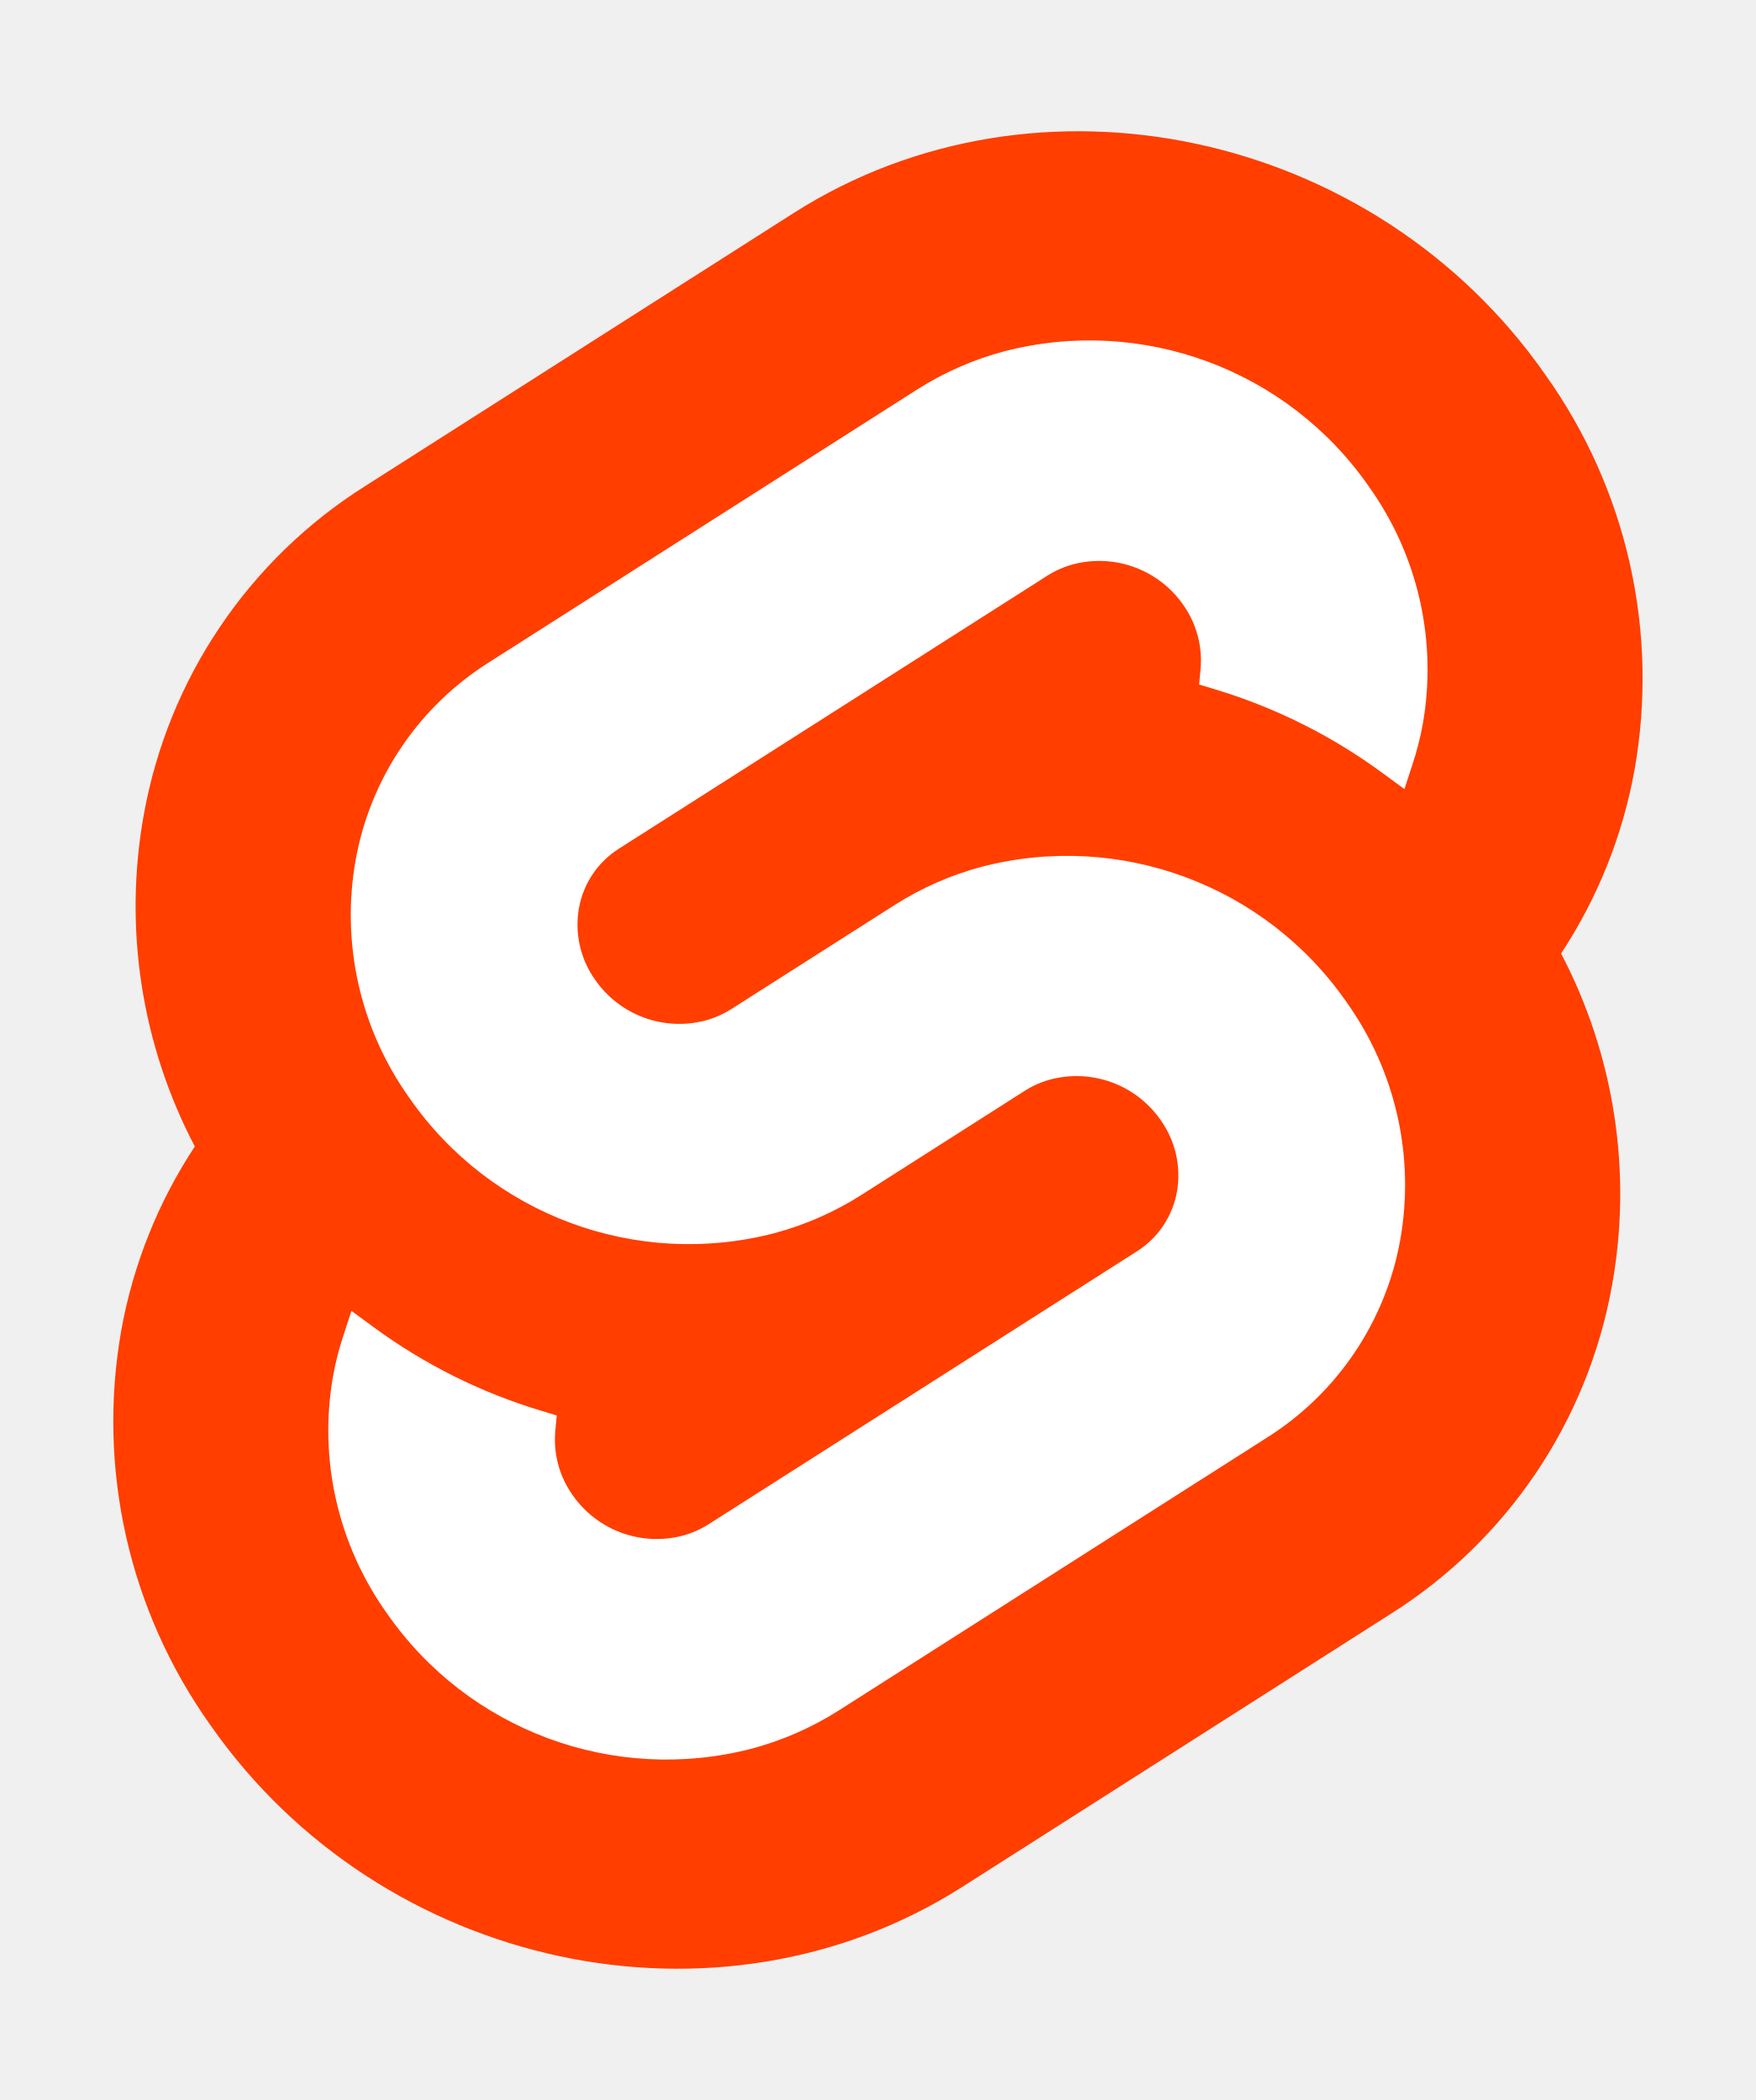
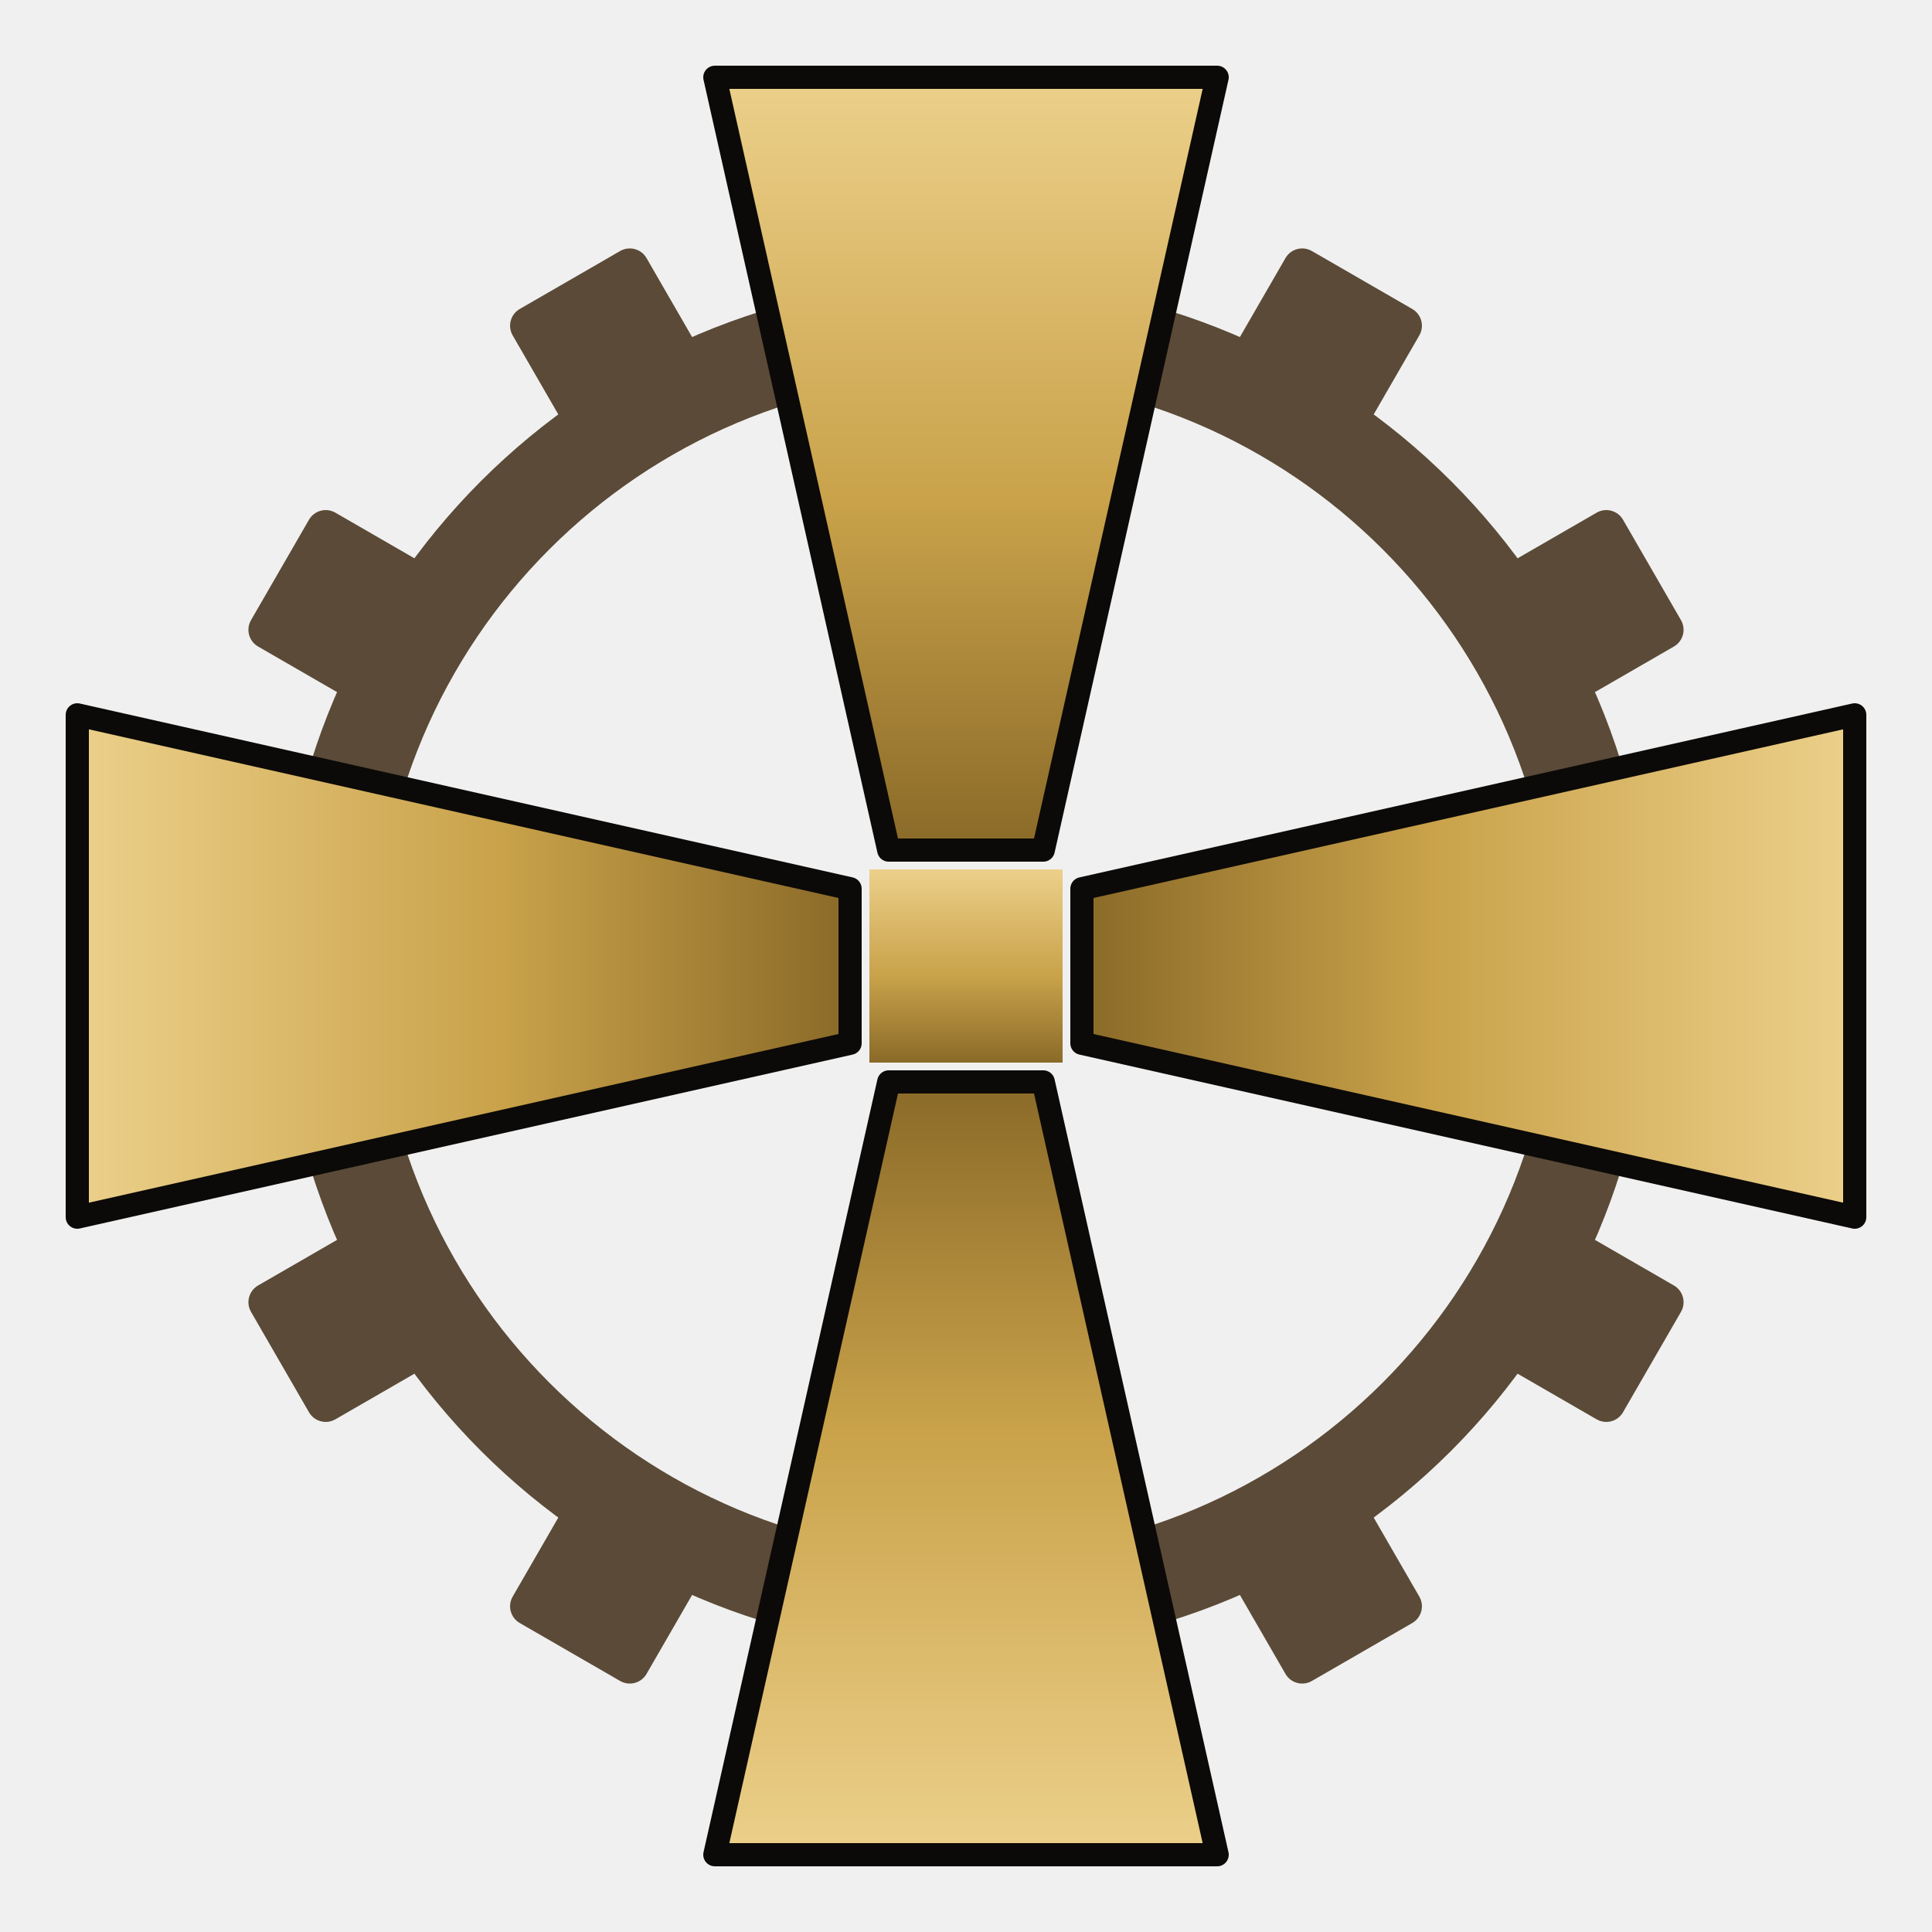
- <svg xmlns="http://www.w3.org/2000/svg" width="107" height="128" viewBox="0 0 107 128">
-   <path d="M94.157 22.819c-10.4-14.885-30.94-19.297-45.792-9.835L22.282 29.608A29.92 29.92 0 0 0 8.764 49.65a31.5 31.5 0 0 0 3.108 20.231 30 30 0 0 0-4.477 11.183 31.9 31.9 0 0 0 5.448 24.116c10.402 14.887 30.942 19.297 45.791 9.835l26.083-16.624A29.92 29.92 0 0 0 98.235 78.35a31.53 31.53 0 0 0-3.105-20.232 30 30 0 0 0 4.474-11.182 31.88 31.88 0 0 0-5.447-24.116" style="fill:#ff3e00" />
-   <path d="M45.817 106.582a20.72 20.72 0 0 1-22.237-8.243 19.17 19.17 0 0 1-3.277-14.503 18 18 0 0 1 .624-2.435l.49-1.498 1.337.981a33.6 33.6 0 0 0 10.203 5.098l.97.294-.09.968a5.85 5.85 0 0 0 1.052 3.878 6.24 6.24 0 0 0 6.695 2.485 5.8 5.8 0 0 0 1.603-.704L69.27 76.28a5.43 5.43 0 0 0 2.45-3.631 5.8 5.8 0 0 0-.987-4.371 6.24 6.24 0 0 0-6.698-2.487 5.7 5.7 0 0 0-1.6.704l-9.953 6.345a19 19 0 0 1-5.296 2.326 20.72 20.72 0 0 1-22.237-8.243 19.17 19.17 0 0 1-3.277-14.502 17.99 17.99 0 0 1 8.13-12.052l26.081-16.623a19 19 0 0 1 5.3-2.329 20.72 20.72 0 0 1 22.237 8.243 19.17 19.17 0 0 1 3.277 14.503 18 18 0 0 1-.624 2.435l-.49 1.498-1.337-.98a33.6 33.6 0 0 0-10.203-5.1l-.97-.294.09-.968a5.86 5.86 0 0 0-1.052-3.878 6.24 6.24 0 0 0-6.696-2.485 5.8 5.8 0 0 0-1.602.704L37.73 51.72a5.42 5.42 0 0 0-2.449 3.63 5.79 5.79 0 0 0 .986 4.372 6.24 6.24 0 0 0 6.698 2.486 5.8 5.8 0 0 0 1.602-.704l9.952-6.342a19 19 0 0 1 5.295-2.328 20.72 20.72 0 0 1 22.237 8.242 19.17 19.17 0 0 1 3.277 14.503 18 18 0 0 1-8.13 12.053l-26.081 16.622a19 19 0 0 1-5.3 2.328" style="fill:#fff" />
+ <svg xmlns="http://www.w3.org/2000/svg" width="100" height="100" viewBox="0 0 100 100" fill="none">
+   <defs>
+     <linearGradient id="g" x1="0" y1="0" x2="0" y2="1">
+       <stop offset="0" stop-color="#ecd08a" />
+       <stop offset="0.55" stop-color="#c9a24a" />
+       <stop offset="1" stop-color="#8a6a28" />
+     </linearGradient>
+   </defs>
+   <g fill="#5a4a37">
+     <rect x="46" y="9" width="8" height="9" rx="1" transform="rotate(0 50 50)" />
+     <rect x="46" y="9" width="8" height="9" rx="1" transform="rotate(30 50 50)" />
+     <rect x="46" y="9" width="8" height="9" rx="1" transform="rotate(60 50 50)" />
+     <rect x="46" y="9" width="8" height="9" rx="1" transform="rotate(90 50 50)" />
+     <rect x="46" y="9" width="8" height="9" rx="1" transform="rotate(120 50 50)" />
+     <rect x="46" y="9" width="8" height="9" rx="1" transform="rotate(150 50 50)" />
+     <rect x="46" y="9" width="8" height="9" rx="1" transform="rotate(180 50 50)" />
+     <rect x="46" y="9" width="8" height="9" rx="1" transform="rotate(210 50 50)" />
+     <rect x="46" y="9" width="8" height="9" rx="1" transform="rotate(240 50 50)" />
+     <rect x="46" y="9" width="8" height="9" rx="1" transform="rotate(270 50 50)" />
+     <rect x="46" y="9" width="8" height="9" rx="1" transform="rotate(300 50 50)" />
+     <rect x="46" y="9" width="8" height="9" rx="1" transform="rotate(330 50 50)" />
+   </g>
+   <circle cx="50" cy="50" r="33" stroke="#5a4a37" stroke-width="5" />
+   <g fill="url(#g)" stroke="#0c0a08" stroke-width="1.2" stroke-linejoin="round">
+     <path d="M37 4 H63 L54 44 H46 Z" transform="rotate(0 50 50)" />
+     <path d="M37 4 H63 L54 44 H46 Z" transform="rotate(90 50 50)" />
+     <path d="M37 4 H63 L54 44 H46 Z" transform="rotate(180 50 50)" />
+     <path d="M37 4 H63 L54 44 H46 Z" transform="rotate(270 50 50)" />
+   </g>
+   <rect x="45" y="45" width="10" height="10" fill="url(#g)" />
</svg>
